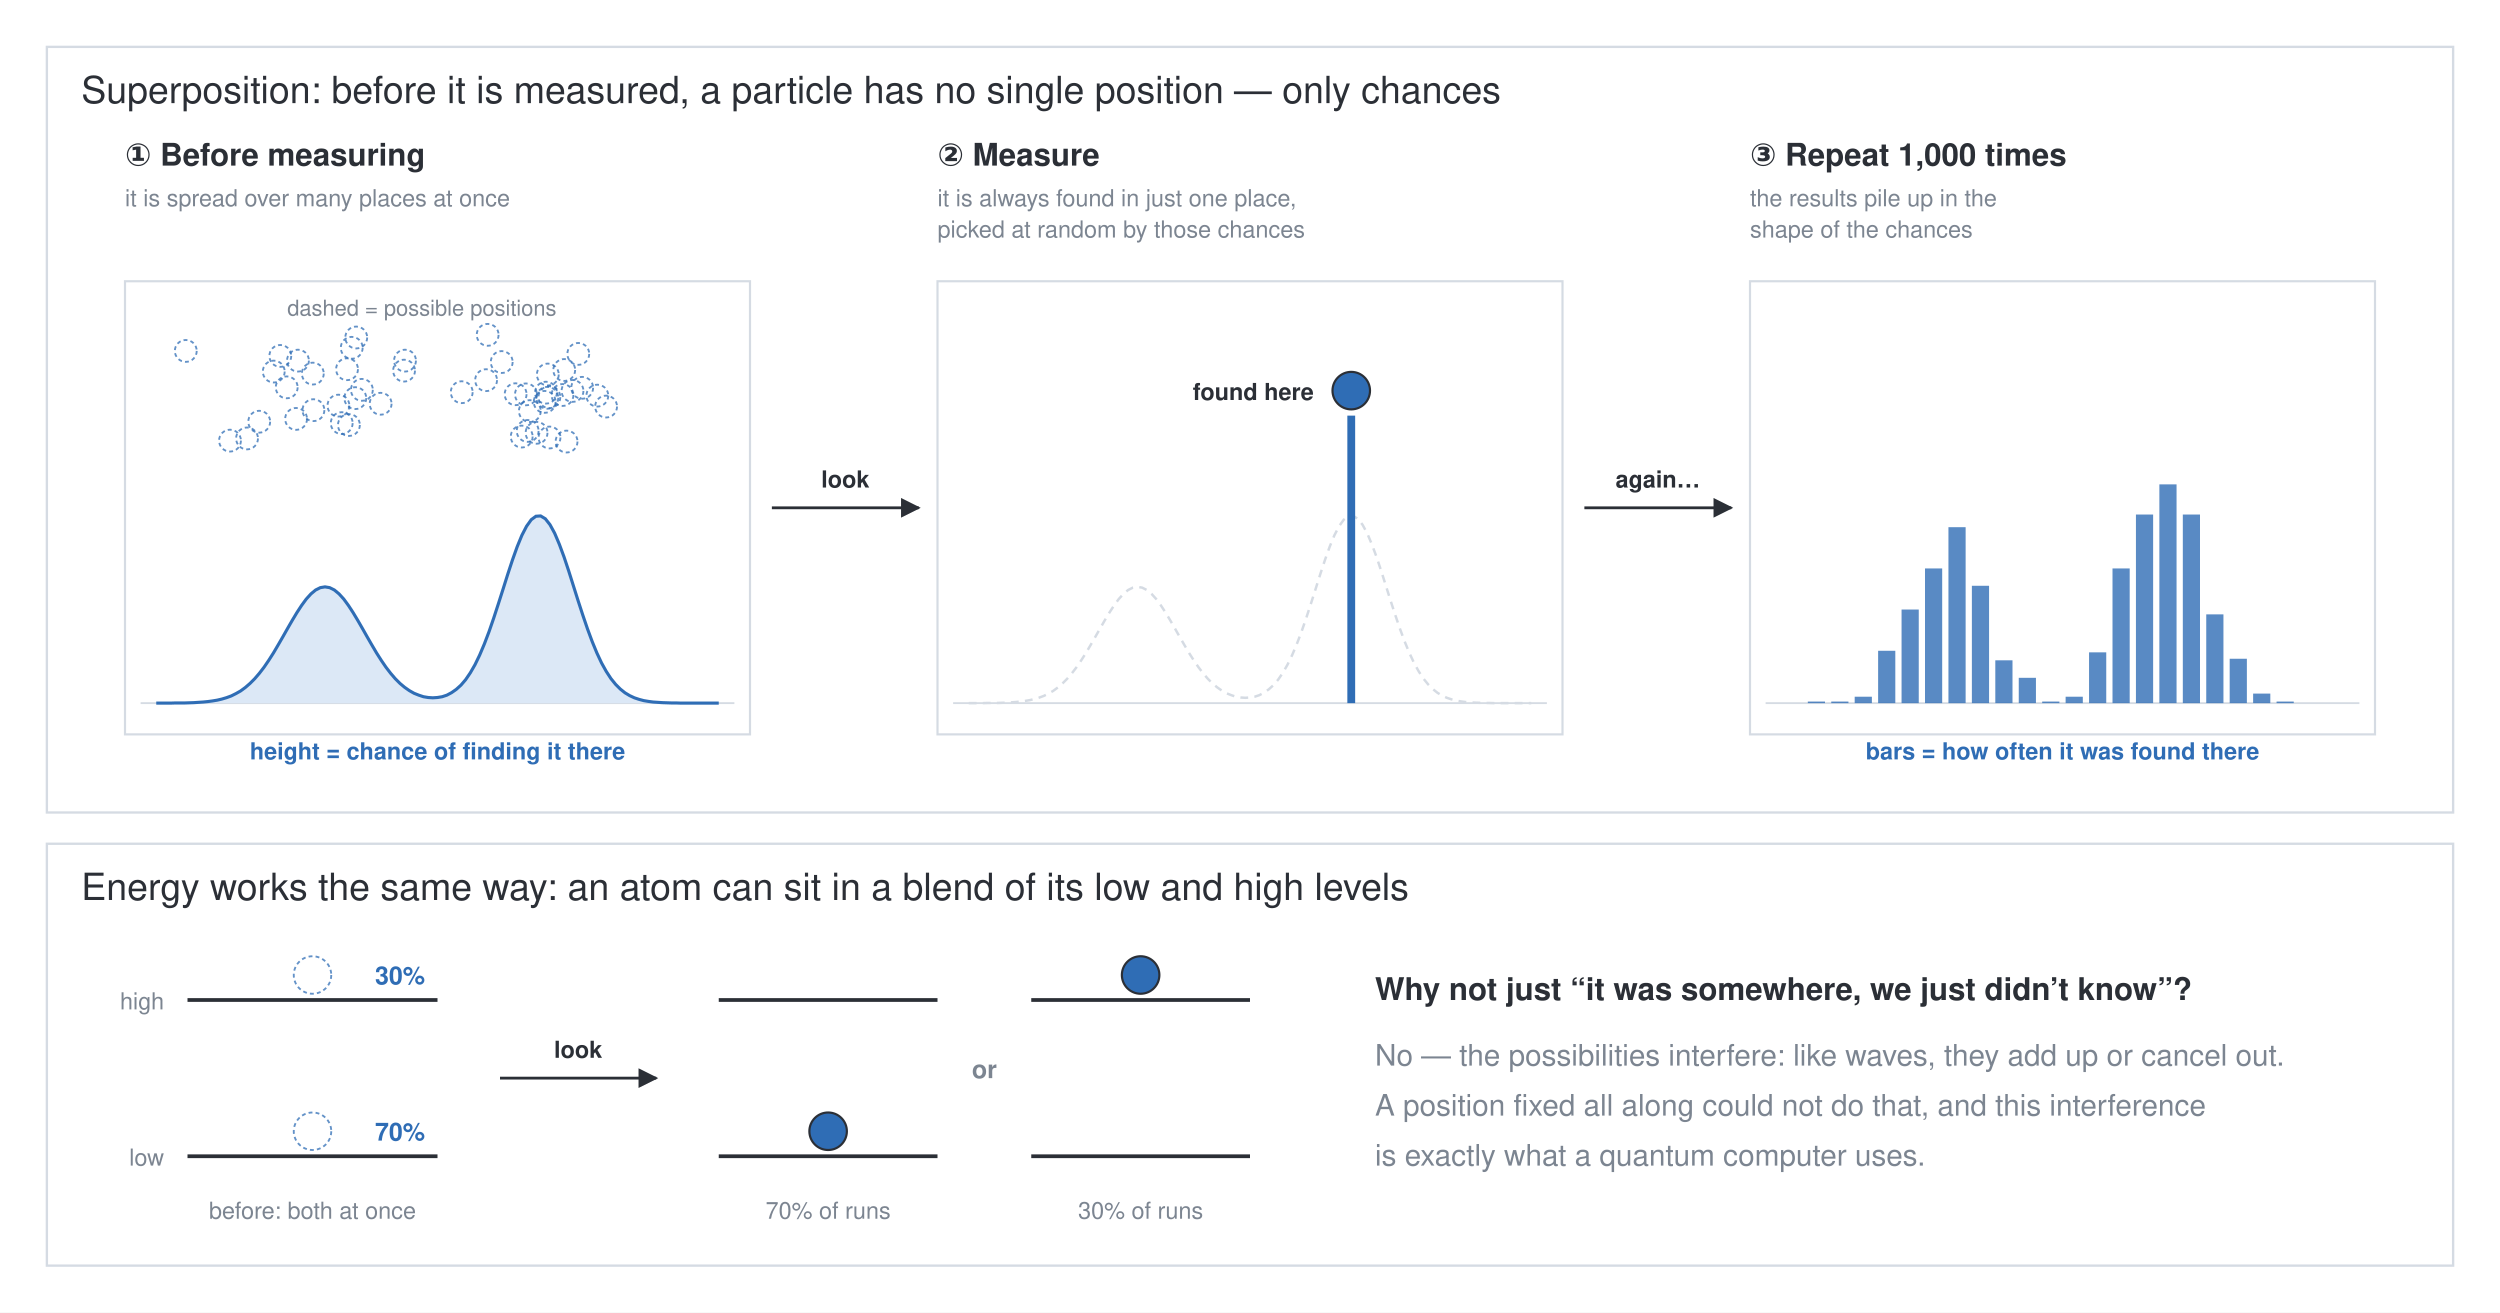
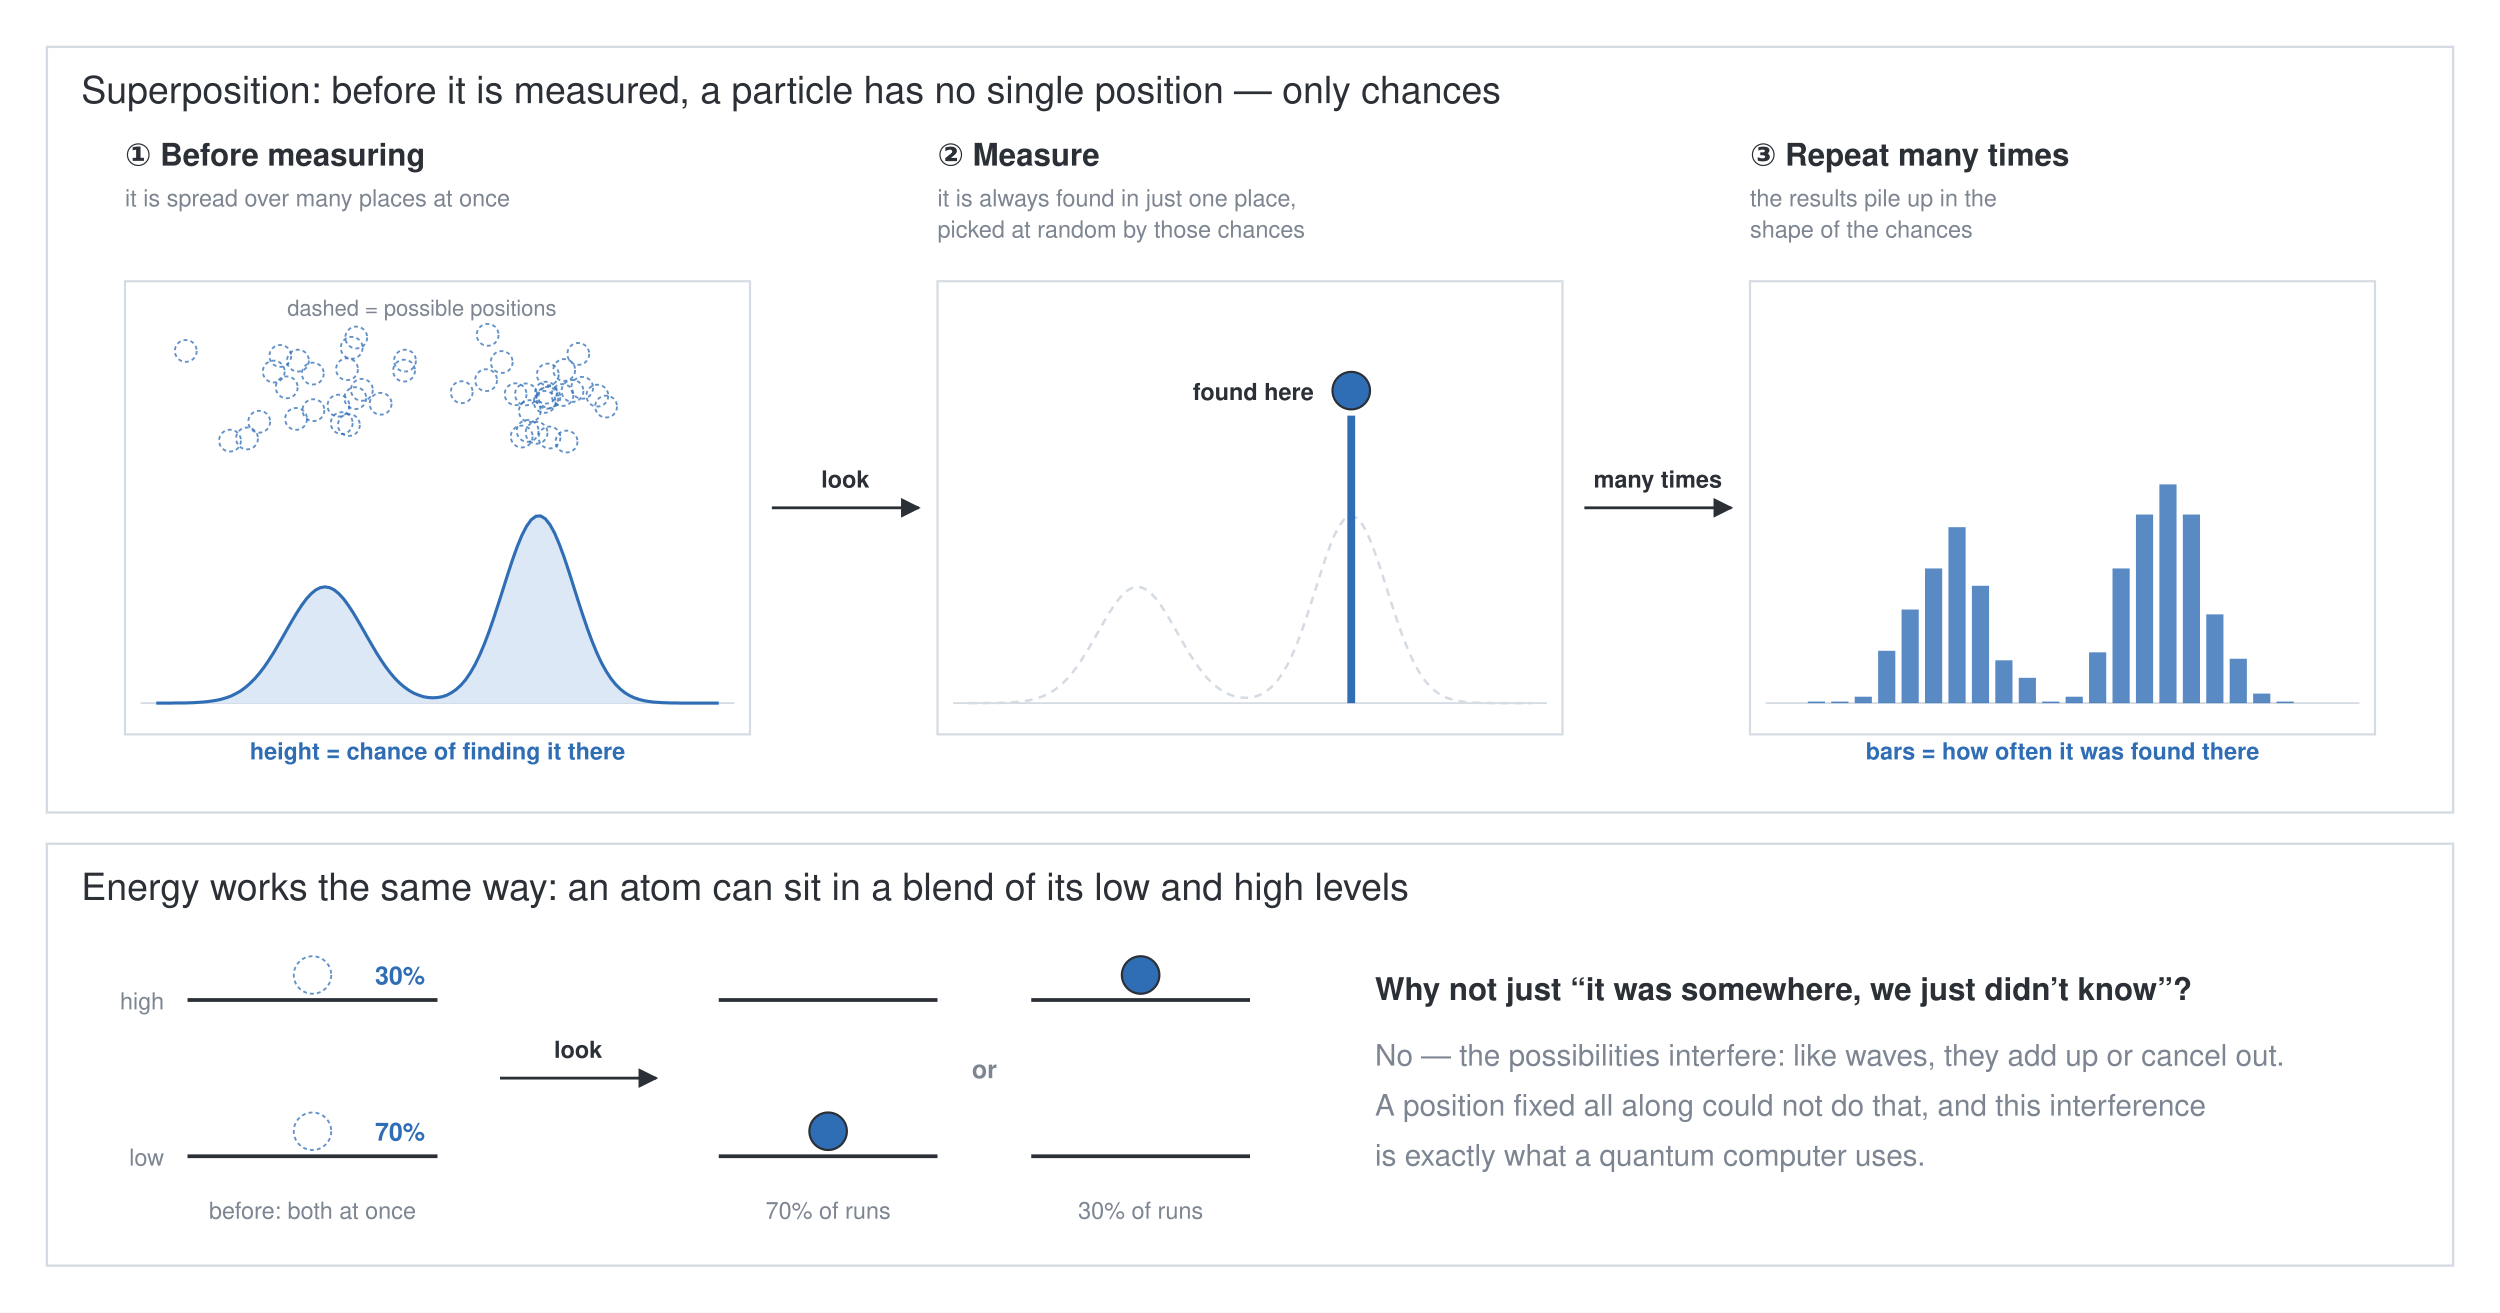
<svg xmlns="http://www.w3.org/2000/svg" viewBox="0 0 1600 840" width="1600" height="840" font-family="Helvetica Neue, Helvetica, Arial, sans-serif">
  <defs>
    <marker id="ar" viewBox="0 0 10 10" refX="9" refY="5" markerWidth="7" markerHeight="7" orient="auto-start-reverse">
      <path d="M0 0 L10 5 L0 10 Z" fill="#2B2F36" />
    </marker>
    <marker id="arb" viewBox="0 0 10 10" refX="9" refY="5" markerWidth="7" markerHeight="7" orient="auto-start-reverse">
      <path d="M0 0 L10 5 L0 10 Z" fill="#2F6DB5" />
    </marker>
    <marker id="aro" viewBox="0 0 10 10" refX="9" refY="5" markerWidth="7" markerHeight="7" orient="auto-start-reverse">
      <path d="M0 0 L10 5 L0 10 Z" fill="#D9822B" />
    </marker>
  </defs>
  <rect width="1600" height="840" fill="#FFFFFF" />
  <rect x="30" y="30" width="1540" height="490" fill="#FFFFFF" stroke="#D5DBE3" stroke-width="1.5" />
  <text x="52" y="66" font-size="24" fill="#2B2F36" font-weight="400" text-anchor="start">Superposition: before it is measured, a particle has no single position — only chances</text>
  <text x="80" y="106" font-size="20" fill="#2B2F36" font-weight="600" text-anchor="start">① Before measuring</text>
  <text x="80" y="132" font-size="15" fill="#7C8591" font-weight="400" text-anchor="start">it is spread over many places at once</text>
  <text x="600" y="106" font-size="20" fill="#2B2F36" font-weight="600" text-anchor="start">② Measure</text>
  <text x="600" y="132" font-size="15" fill="#7C8591" font-weight="400" text-anchor="start">it is always found in just one place,</text>
  <text x="600" y="152" font-size="15" fill="#7C8591" font-weight="400" text-anchor="start">picked at random by those chances</text>
-   <text x="1120" y="106" font-size="20" fill="#2B2F36" font-weight="600" text-anchor="start">③ Repeat 1,000 times</text>
+   <text x="1120" y="106" font-size="20" fill="#2B2F36" font-weight="600" text-anchor="start">③ Repeat many times</text>
  <text x="1120" y="132" font-size="15" fill="#7C8591" font-weight="400" text-anchor="start">the results pile up in the</text>
  <text x="1120" y="152" font-size="15" fill="#7C8591" font-weight="400" text-anchor="start">shape of the chances</text>
  <rect x="80" y="180" width="400" height="290" fill="#FFFFFF" stroke="#D5DBE3" stroke-width="1.4" />
  <line x1="90" y1="450" x2="470" y2="450" stroke="#D5DBE3" stroke-width="1.2" />
  <rect x="600" y="180" width="400" height="290" fill="#FFFFFF" stroke="#D5DBE3" stroke-width="1.4" />
  <line x1="610" y1="450" x2="990" y2="450" stroke="#D5DBE3" stroke-width="1.2" />
  <rect x="1120" y="180" width="400" height="290" fill="#FFFFFF" stroke="#D5DBE3" stroke-width="1.4" />
  <line x1="1130" y1="450" x2="1510" y2="450" stroke="#D5DBE3" stroke-width="1.2" />
  <circle cx="216.6" cy="259.6" r="7" fill="none" stroke="#2F6DB5" stroke-width="1.2" stroke-dasharray="2.5 2" opacity="0.75" />
  <circle cx="231.6" cy="249.5" r="7" fill="none" stroke="#2F6DB5" stroke-width="1.2" stroke-dasharray="2.5 2" opacity="0.75" />
  <circle cx="330.0" cy="252.3" r="7" fill="none" stroke="#2F6DB5" stroke-width="1.2" stroke-dasharray="2.5 2" opacity="0.75" />
  <circle cx="351.6" cy="254.2" r="7" fill="none" stroke="#2F6DB5" stroke-width="1.2" stroke-dasharray="2.5 2" opacity="0.75" />
  <circle cx="362.6" cy="282.6" r="7" fill="none" stroke="#2F6DB5" stroke-width="1.2" stroke-dasharray="2.5 2" opacity="0.75" />
  <circle cx="372.6" cy="248.2" r="7" fill="none" stroke="#2F6DB5" stroke-width="1.2" stroke-dasharray="2.5 2" opacity="0.75" />
  <circle cx="350.3" cy="254.6" r="7" fill="none" stroke="#2F6DB5" stroke-width="1.2" stroke-dasharray="2.5 2" opacity="0.75" />
  <circle cx="339.1" cy="263.1" r="7" fill="none" stroke="#2F6DB5" stroke-width="1.2" stroke-dasharray="2.5 2" opacity="0.75" />
  <circle cx="200.2" cy="239.1" r="7" fill="none" stroke="#2F6DB5" stroke-width="1.2" stroke-dasharray="2.5 2" opacity="0.75" />
  <circle cx="183.5" cy="247.9" r="7" fill="none" stroke="#2F6DB5" stroke-width="1.2" stroke-dasharray="2.5 2" opacity="0.75" />
  <circle cx="312.1" cy="214.3" r="7" fill="none" stroke="#2F6DB5" stroke-width="1.2" stroke-dasharray="2.5 2" opacity="0.75" />
  <circle cx="348.6" cy="257.2" r="7" fill="none" stroke="#2F6DB5" stroke-width="1.2" stroke-dasharray="2.5 2" opacity="0.75" />
  <circle cx="343.4" cy="277.0" r="7" fill="none" stroke="#2F6DB5" stroke-width="1.2" stroke-dasharray="2.5 2" opacity="0.75" />
  <circle cx="243.6" cy="258.4" r="7" fill="none" stroke="#2F6DB5" stroke-width="1.2" stroke-dasharray="2.5 2" opacity="0.75" />
  <circle cx="175.2" cy="237.8" r="7" fill="none" stroke="#2F6DB5" stroke-width="1.2" stroke-dasharray="2.5 2" opacity="0.75" />
  <circle cx="118.9" cy="224.6" r="7" fill="none" stroke="#2F6DB5" stroke-width="1.2" stroke-dasharray="2.5 2" opacity="0.75" />
  <circle cx="321.1" cy="231.7" r="7" fill="none" stroke="#2F6DB5" stroke-width="1.2" stroke-dasharray="2.5 2" opacity="0.75" />
  <circle cx="225.1" cy="222.6" r="7" fill="none" stroke="#2F6DB5" stroke-width="1.2" stroke-dasharray="2.5 2" opacity="0.75" />
  <circle cx="223.3" cy="272.0" r="7" fill="none" stroke="#2F6DB5" stroke-width="1.2" stroke-dasharray="2.5 2" opacity="0.75" />
  <circle cx="158.1" cy="280.6" r="7" fill="none" stroke="#2F6DB5" stroke-width="1.2" stroke-dasharray="2.5 2" opacity="0.75" />
  <circle cx="295.5" cy="251.0" r="7" fill="none" stroke="#2F6DB5" stroke-width="1.2" stroke-dasharray="2.5 2" opacity="0.75" />
  <circle cx="350.6" cy="239.7" r="7" fill="none" stroke="#2F6DB5" stroke-width="1.2" stroke-dasharray="2.5 2" opacity="0.75" />
  <circle cx="218.7" cy="270.8" r="7" fill="none" stroke="#2F6DB5" stroke-width="1.2" stroke-dasharray="2.5 2" opacity="0.75" />
  <circle cx="366.4" cy="250.2" r="7" fill="none" stroke="#2F6DB5" stroke-width="1.2" stroke-dasharray="2.5 2" opacity="0.75" />
  <circle cx="228.0" cy="216.0" r="7" fill="none" stroke="#2F6DB5" stroke-width="1.2" stroke-dasharray="2.5 2" opacity="0.75" />
  <circle cx="200.6" cy="262.5" r="7" fill="none" stroke="#2F6DB5" stroke-width="1.2" stroke-dasharray="2.5 2" opacity="0.75" />
  <circle cx="179.4" cy="227.8" r="7" fill="none" stroke="#2F6DB5" stroke-width="1.2" stroke-dasharray="2.5 2" opacity="0.75" />
  <circle cx="387.9" cy="260.2" r="7" fill="none" stroke="#2F6DB5" stroke-width="1.2" stroke-dasharray="2.5 2" opacity="0.75" />
  <circle cx="370.1" cy="226.5" r="7" fill="none" stroke="#2F6DB5" stroke-width="1.2" stroke-dasharray="2.5 2" opacity="0.75" />
  <circle cx="336.6" cy="252.4" r="7" fill="none" stroke="#2F6DB5" stroke-width="1.2" stroke-dasharray="2.5 2" opacity="0.75" />
  <circle cx="147.2" cy="282.0" r="7" fill="none" stroke="#2F6DB5" stroke-width="1.2" stroke-dasharray="2.5 2" opacity="0.75" />
  <circle cx="333.9" cy="279.4" r="7" fill="none" stroke="#2F6DB5" stroke-width="1.2" stroke-dasharray="2.5 2" opacity="0.75" />
  <circle cx="190.7" cy="230.8" r="7" fill="none" stroke="#2F6DB5" stroke-width="1.2" stroke-dasharray="2.5 2" opacity="0.75" />
  <circle cx="311.1" cy="243.3" r="7" fill="none" stroke="#2F6DB5" stroke-width="1.2" stroke-dasharray="2.5 2" opacity="0.75" />
  <circle cx="227.4" cy="254.8" r="7" fill="none" stroke="#2F6DB5" stroke-width="1.2" stroke-dasharray="2.5 2" opacity="0.75" />
  <circle cx="165.9" cy="269.9" r="7" fill="none" stroke="#2F6DB5" stroke-width="1.2" stroke-dasharray="2.5 2" opacity="0.75" />
  <circle cx="361.1" cy="236.8" r="7" fill="none" stroke="#2F6DB5" stroke-width="1.2" stroke-dasharray="2.5 2" opacity="0.75" />
  <circle cx="382.3" cy="253.2" r="7" fill="none" stroke="#2F6DB5" stroke-width="1.2" stroke-dasharray="2.5 2" opacity="0.75" />
  <circle cx="189.5" cy="268.1" r="7" fill="none" stroke="#2F6DB5" stroke-width="1.2" stroke-dasharray="2.5 2" opacity="0.75" />
  <circle cx="349.4" cy="251.3" r="7" fill="none" stroke="#2F6DB5" stroke-width="1.2" stroke-dasharray="2.5 2" opacity="0.75" />
  <circle cx="351.7" cy="280.0" r="7" fill="none" stroke="#2F6DB5" stroke-width="1.2" stroke-dasharray="2.5 2" opacity="0.75" />
  <circle cx="259.2" cy="230.8" r="7" fill="none" stroke="#2F6DB5" stroke-width="1.2" stroke-dasharray="2.5 2" opacity="0.75" />
  <circle cx="337.7" cy="275.8" r="7" fill="none" stroke="#2F6DB5" stroke-width="1.2" stroke-dasharray="2.5 2" opacity="0.75" />
  <circle cx="222.1" cy="236.3" r="7" fill="none" stroke="#2F6DB5" stroke-width="1.2" stroke-dasharray="2.5 2" opacity="0.75" />
  <circle cx="360.0" cy="252.8" r="7" fill="none" stroke="#2F6DB5" stroke-width="1.2" stroke-dasharray="2.5 2" opacity="0.75" />
  <circle cx="258.6" cy="237.2" r="7" fill="none" stroke="#2F6DB5" stroke-width="1.2" stroke-dasharray="2.5 2" opacity="0.75" />
  <path d="M100.0 450.0 L103.0 450.0 L106.0 450.0 L109.0 450.0 L112.0 449.9 L115.0 449.9 L118.0 449.9 L121.0 449.8 L124.0 449.7 L127.0 449.5 L130.0 449.3 L133.0 449.0 L136.0 448.6 L139.0 448.1 L142.0 447.4 L145.0 446.5 L148.0 445.4 L151.0 443.9 L154.0 442.2 L157.0 440.0 L160.0 437.4 L163.0 434.4 L166.0 430.9 L169.0 427.0 L172.0 422.6 L175.0 417.9 L178.0 412.8 L181.0 407.6 L184.0 402.3 L187.0 397.1 L190.0 392.1 L193.0 387.5 L196.0 383.4 L199.0 380.1 L202.0 377.6 L205.0 376.1 L208.0 375.6 L211.0 376.1 L214.0 377.6 L217.0 380.1 L220.0 383.4 L223.0 387.5 L226.0 392.1 L229.0 397.1 L232.0 402.3 L235.0 407.6 L238.0 412.8 L241.0 417.9 L244.0 422.6 L247.0 427.0 L250.0 430.9 L253.0 434.4 L256.0 437.4 L259.0 439.9 L262.0 442.0 L265.0 443.7 L268.0 444.9 L271.0 445.9 L274.0 446.4 L277.0 446.6 L280.0 446.4 L283.0 445.9 L286.0 444.9 L289.0 443.3 L292.0 441.2 L295.0 438.5 L298.0 435.0 L301.0 430.6 L304.0 425.4 L307.0 419.2 L310.0 412.1 L313.0 404.2 L316.0 395.5 L319.0 386.3 L322.0 376.9 L325.0 367.4 L328.0 358.3 L331.0 349.9 L334.0 342.6 L337.0 336.8 L340.0 332.6 L343.0 330.4 L346.0 330.2 L349.0 332.0 L352.0 335.8 L355.0 341.3 L358.0 348.4 L361.0 356.5 L364.0 365.5 L367.0 375.0 L370.0 384.5 L373.0 393.7 L376.0 402.5 L379.0 410.6 L382.0 417.9 L385.0 424.3 L388.0 429.7 L391.0 434.3 L394.0 438.0 L397.0 441.0 L400.0 443.4 L403.0 445.2 L406.0 446.6 L409.0 447.6 L412.0 448.4 L415.0 448.9 L418.0 449.3 L421.0 449.5 L424.0 449.7 L427.0 449.8 L430.0 449.9 L433.0 449.9 L436.0 450.0 L439.0 450.0 L442.0 450.0 L445.0 450.0 L448.0 450.0 L451.0 450.0 L454.0 450.0 L457.0 450.0 L460.0 450.0 L460 450 L100 450 Z" fill="#DCE8F6" stroke="none" />
  <path d="M100.0 450.0 L103.0 450.0 L106.0 450.0 L109.0 450.0 L112.0 449.9 L115.0 449.9 L118.0 449.9 L121.0 449.8 L124.0 449.7 L127.0 449.5 L130.0 449.3 L133.0 449.0 L136.0 448.6 L139.0 448.1 L142.0 447.4 L145.0 446.5 L148.0 445.4 L151.0 443.9 L154.0 442.2 L157.0 440.0 L160.0 437.4 L163.0 434.4 L166.0 430.9 L169.0 427.0 L172.0 422.6 L175.0 417.9 L178.0 412.8 L181.0 407.6 L184.0 402.3 L187.0 397.1 L190.0 392.1 L193.0 387.5 L196.0 383.4 L199.0 380.1 L202.0 377.6 L205.0 376.1 L208.0 375.6 L211.0 376.1 L214.0 377.6 L217.0 380.1 L220.0 383.4 L223.0 387.5 L226.0 392.1 L229.0 397.1 L232.0 402.3 L235.0 407.6 L238.0 412.8 L241.0 417.9 L244.0 422.6 L247.0 427.0 L250.0 430.9 L253.0 434.4 L256.0 437.4 L259.0 439.9 L262.0 442.0 L265.0 443.7 L268.0 444.9 L271.0 445.9 L274.0 446.4 L277.0 446.6 L280.0 446.4 L283.0 445.9 L286.0 444.9 L289.0 443.3 L292.0 441.2 L295.0 438.5 L298.0 435.0 L301.0 430.6 L304.0 425.4 L307.0 419.2 L310.0 412.1 L313.0 404.2 L316.0 395.5 L319.0 386.3 L322.0 376.9 L325.0 367.4 L328.0 358.3 L331.0 349.9 L334.0 342.6 L337.0 336.8 L340.0 332.6 L343.0 330.4 L346.0 330.2 L349.0 332.0 L352.0 335.8 L355.0 341.3 L358.0 348.4 L361.0 356.5 L364.0 365.5 L367.0 375.0 L370.0 384.5 L373.0 393.7 L376.0 402.5 L379.0 410.6 L382.0 417.9 L385.0 424.3 L388.0 429.7 L391.0 434.3 L394.0 438.0 L397.0 441.0 L400.0 443.4 L403.0 445.2 L406.0 446.6 L409.0 447.6 L412.0 448.4 L415.0 448.9 L418.0 449.3 L421.0 449.5 L424.0 449.7 L427.0 449.8 L430.0 449.9 L433.0 449.9 L436.0 450.0 L439.0 450.0 L442.0 450.0 L445.0 450.0 L448.0 450.0 L451.0 450.0 L454.0 450.0 L457.0 450.0 L460.0 450.0" fill="none" stroke="#2F6DB5" stroke-width="2" />
  <text x="280" y="486" font-size="15" fill="#2F6DB5" font-weight="600" text-anchor="middle">height = chance of finding it there</text>
  <text x="270" y="202" font-size="14" fill="#7C8591" font-weight="400" text-anchor="middle">dashed = possible positions</text>
  <path d="M620.0 450.0 L623.0 450.0 L626.0 450.0 L629.0 450.0 L632.0 449.9 L635.0 449.9 L638.0 449.9 L641.0 449.8 L644.0 449.7 L647.0 449.5 L650.0 449.3 L653.0 449.0 L656.0 448.6 L659.0 448.1 L662.0 447.4 L665.0 446.5 L668.0 445.4 L671.0 443.9 L674.0 442.2 L677.0 440.0 L680.0 437.4 L683.0 434.4 L686.0 430.9 L689.0 427.0 L692.0 422.6 L695.0 417.9 L698.0 412.8 L701.0 407.6 L704.0 402.3 L707.0 397.1 L710.0 392.1 L713.0 387.5 L716.0 383.4 L719.0 380.1 L722.0 377.6 L725.0 376.1 L728.0 375.6 L731.0 376.1 L734.0 377.6 L737.0 380.1 L740.0 383.4 L743.0 387.5 L746.0 392.1 L749.0 397.1 L752.0 402.3 L755.0 407.6 L758.0 412.8 L761.0 417.9 L764.0 422.6 L767.0 427.0 L770.0 430.9 L773.0 434.4 L776.0 437.4 L779.0 439.9 L782.0 442.0 L785.0 443.7 L788.0 444.9 L791.0 445.9 L794.0 446.4 L797.0 446.6 L800.0 446.4 L803.0 445.9 L806.0 444.9 L809.0 443.3 L812.0 441.2 L815.0 438.5 L818.0 435.0 L821.0 430.6 L824.0 425.4 L827.0 419.2 L830.0 412.1 L833.0 404.2 L836.0 395.5 L839.0 386.3 L842.0 376.9 L845.0 367.4 L848.0 358.3 L851.0 349.9 L854.0 342.6 L857.0 336.8 L860.0 332.6 L863.0 330.4 L866.0 330.2 L869.0 332.0 L872.0 335.8 L875.0 341.3 L878.0 348.4 L881.0 356.5 L884.0 365.5 L887.0 375.0 L890.0 384.5 L893.0 393.7 L896.0 402.5 L899.0 410.6 L902.0 417.9 L905.0 424.3 L908.0 429.7 L911.0 434.3 L914.0 438.0 L917.0 441.0 L920.0 443.4 L923.0 445.2 L926.0 446.6 L929.0 447.6 L932.0 448.4 L935.0 448.9 L938.0 449.3 L941.0 449.5 L944.0 449.7 L947.0 449.8 L950.0 449.9 L953.0 449.9 L956.0 450.0 L959.0 450.0 L962.0 450.0 L965.0 450.0 L968.0 450.0 L971.0 450.0 L974.0 450.0 L977.0 450.0 L980.0 450.0" fill="none" stroke="#D5DBE3" stroke-width="1.6" stroke-dasharray="5 4" />
  <circle cx="864.8" cy="250.0" r="12" fill="#2F6DB5" stroke="#2B2F36" stroke-width="1.4" />
  <line x1="864.8" y1="266" x2="864.8" y2="450" stroke="#2F6DB5" stroke-width="5" />
  <text x="840.8" y="256" font-size="15" fill="#2B2F36" font-weight="600" text-anchor="end">found here</text>
  <rect x="1142.0" y="450.0" width="11.0" height="0.0" fill="#2F6DB5" opacity="0.8" />
  <rect x="1157.0" y="449.0" width="11.0" height="1.0" fill="#2F6DB5" opacity="0.8" />
  <rect x="1172.0" y="449.0" width="11.0" height="1.0" fill="#2F6DB5" opacity="0.8" />
  <rect x="1187.0" y="445.9" width="11.0" height="4.1" fill="#2F6DB5" opacity="0.8" />
  <rect x="1202.0" y="416.5" width="11.0" height="33.5" fill="#2F6DB5" opacity="0.8" />
  <rect x="1217.0" y="390.1" width="11.0" height="59.9" fill="#2F6DB5" opacity="0.8" />
  <rect x="1232.0" y="363.8" width="11.0" height="86.2" fill="#2F6DB5" opacity="0.8" />
  <rect x="1247.0" y="337.4" width="11.0" height="112.6" fill="#2F6DB5" opacity="0.8" />
  <rect x="1262.0" y="374.9" width="11.0" height="75.1" fill="#2F6DB5" opacity="0.8" />
  <rect x="1277.0" y="422.6" width="11.0" height="27.4" fill="#2F6DB5" opacity="0.8" />
  <rect x="1292.0" y="433.8" width="11.0" height="16.2" fill="#2F6DB5" opacity="0.8" />
  <rect x="1307.0" y="449.0" width="11.0" height="1.0" fill="#2F6DB5" opacity="0.8" />
  <rect x="1322.0" y="445.9" width="11.0" height="4.1" fill="#2F6DB5" opacity="0.8" />
  <rect x="1337.0" y="417.5" width="11.0" height="32.5" fill="#2F6DB5" opacity="0.8" />
  <rect x="1352.0" y="363.8" width="11.0" height="86.2" fill="#2F6DB5" opacity="0.8" />
  <rect x="1367.0" y="329.3" width="11.0" height="120.7" fill="#2F6DB5" opacity="0.8" />
  <rect x="1382.0" y="310.0" width="11.0" height="140.0" fill="#2F6DB5" opacity="0.8" />
  <rect x="1397.0" y="329.3" width="11.0" height="120.7" fill="#2F6DB5" opacity="0.8" />
  <rect x="1412.0" y="393.2" width="11.0" height="56.8" fill="#2F6DB5" opacity="0.8" />
  <rect x="1427.0" y="421.6" width="11.0" height="28.4" fill="#2F6DB5" opacity="0.8" />
  <rect x="1442.0" y="443.9" width="11.0" height="6.1" fill="#2F6DB5" opacity="0.8" />
  <rect x="1457.0" y="449.0" width="11.0" height="1.0" fill="#2F6DB5" opacity="0.8" />
  <rect x="1472.0" y="450.0" width="11.0" height="0.0" fill="#2F6DB5" opacity="0.8" />
  <rect x="1487.0" y="450.0" width="11.0" height="0.0" fill="#2F6DB5" opacity="0.8" />
  <text x="1320" y="486" font-size="15" fill="#2F6DB5" font-weight="600" text-anchor="middle">bars = how often it was found there</text>
  <line x1="494" y1="325" x2="588" y2="325" stroke="#2B2F36" stroke-width="1.8" marker-end="url(#ar)" />
  <text x="541" y="312" font-size="15" fill="#2B2F36" font-weight="600" text-anchor="middle">look</text>
  <line x1="1014" y1="325" x2="1108" y2="325" stroke="#2B2F36" stroke-width="1.8" marker-end="url(#ar)" />
-   <text x="1061" y="312" font-size="15" fill="#2B2F36" font-weight="600" text-anchor="middle">again…</text>
+   <text x="1061" y="312" font-size="15" fill="#2B2F36" font-weight="600" text-anchor="middle">many times</text>
  <rect x="30" y="540" width="1540" height="270" fill="#FFFFFF" stroke="#D5DBE3" stroke-width="1.5" />
  <text x="52" y="576" font-size="24" fill="#2B2F36" font-weight="400" text-anchor="start">Energy works the same way: an atom can sit in a blend of its low and high levels</text>
  <line x1="120" y1="640" x2="280" y2="640" stroke="#2B2F36" stroke-width="2.4" />
  <line x1="120" y1="740" x2="280" y2="740" stroke="#2B2F36" stroke-width="2.4" />
  <text x="105" y="646" font-size="15" fill="#7C8591" font-weight="400" text-anchor="end">high</text>
  <text x="105" y="746" font-size="15" fill="#7C8591" font-weight="400" text-anchor="end">low</text>
  <circle cx="200.0" cy="624.0" r="12" fill="none" stroke="#2F6DB5" stroke-width="1.2" stroke-dasharray="2.5 2" opacity="0.75" />
  <circle cx="200.0" cy="724.0" r="12" fill="none" stroke="#2F6DB5" stroke-width="1.2" stroke-dasharray="2.5 2" opacity="0.75" />
  <text x="240" y="630" font-size="16" fill="#2F6DB5" font-weight="600" text-anchor="start">30%</text>
  <text x="240" y="730" font-size="16" fill="#2F6DB5" font-weight="600" text-anchor="start">70%</text>
  <text x="200" y="780" font-size="15" fill="#7C8591" font-weight="400" text-anchor="middle">before: both at once</text>
  <line x1="320" y1="690" x2="420" y2="690" stroke="#2B2F36" stroke-width="1.8" marker-end="url(#ar)" />
  <text x="370" y="677" font-size="15" fill="#2B2F36" font-weight="600" text-anchor="middle">look</text>
  <line x1="460" y1="640" x2="600" y2="640" stroke="#2B2F36" stroke-width="2.4" />
  <line x1="460" y1="740" x2="600" y2="740" stroke="#2B2F36" stroke-width="2.4" />
  <circle cx="530.0" cy="724.0" r="12" fill="#2F6DB5" stroke="#2B2F36" stroke-width="1.4" />
  <text x="530" y="780" font-size="15" fill="#7C8591" font-weight="400" text-anchor="middle">70% of runs</text>
  <line x1="660" y1="640" x2="800" y2="640" stroke="#2B2F36" stroke-width="2.4" />
  <line x1="660" y1="740" x2="800" y2="740" stroke="#2B2F36" stroke-width="2.4" />
  <circle cx="730.0" cy="624.0" r="12" fill="#2F6DB5" stroke="#2B2F36" stroke-width="1.4" />
  <text x="730" y="780" font-size="15" fill="#7C8591" font-weight="400" text-anchor="middle">30% of runs</text>
  <text x="630" y="690" font-size="16" fill="#7C8591" font-weight="600" text-anchor="middle">or</text>
  <text x="880" y="640" font-size="20" fill="#2B2F36" font-weight="600" text-anchor="start">Why not just “it was somewhere, we just didn’t know”?</text>
  <text x="880" y="682" font-size="19" fill="#7C8591" font-weight="400" text-anchor="start">No — the possibilities interfere: like waves, they add up or cancel out.</text>
  <text x="880" y="714" font-size="19" fill="#7C8591" font-weight="400" text-anchor="start">A position fixed all along could not do that, and this interference</text>
  <text x="880" y="746" font-size="19" fill="#7C8591" font-weight="400" text-anchor="start">is exactly what a quantum computer uses.</text>
</svg>
